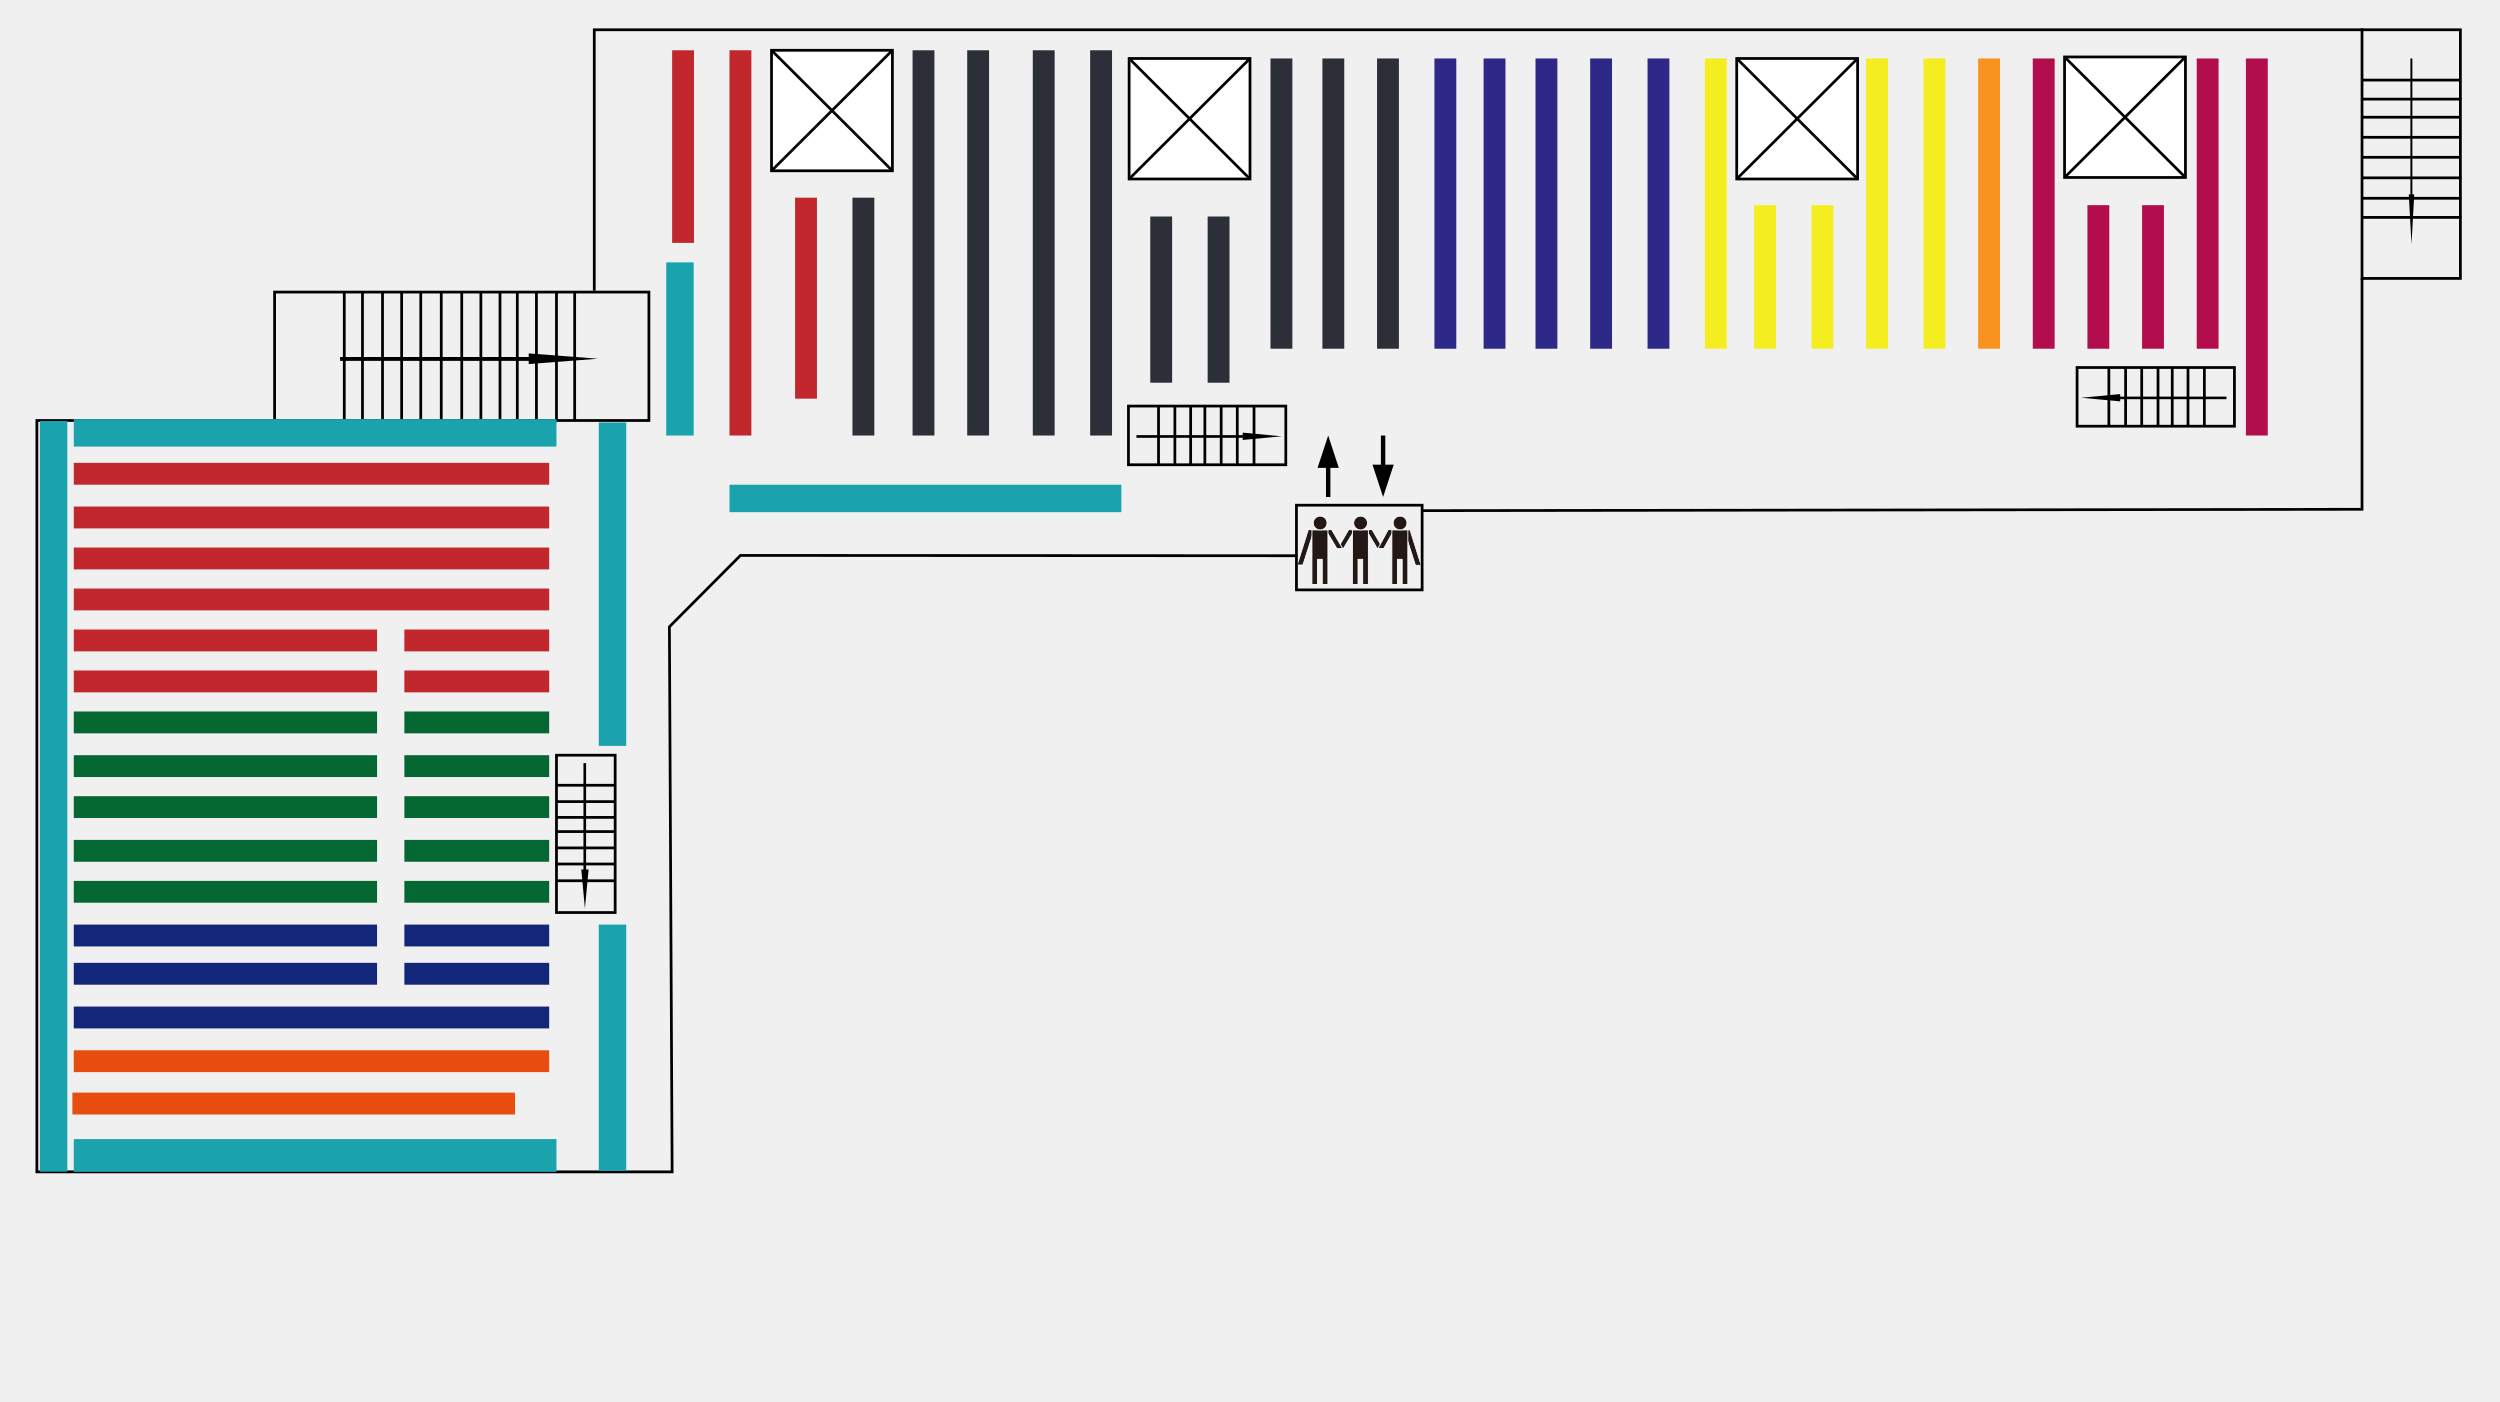
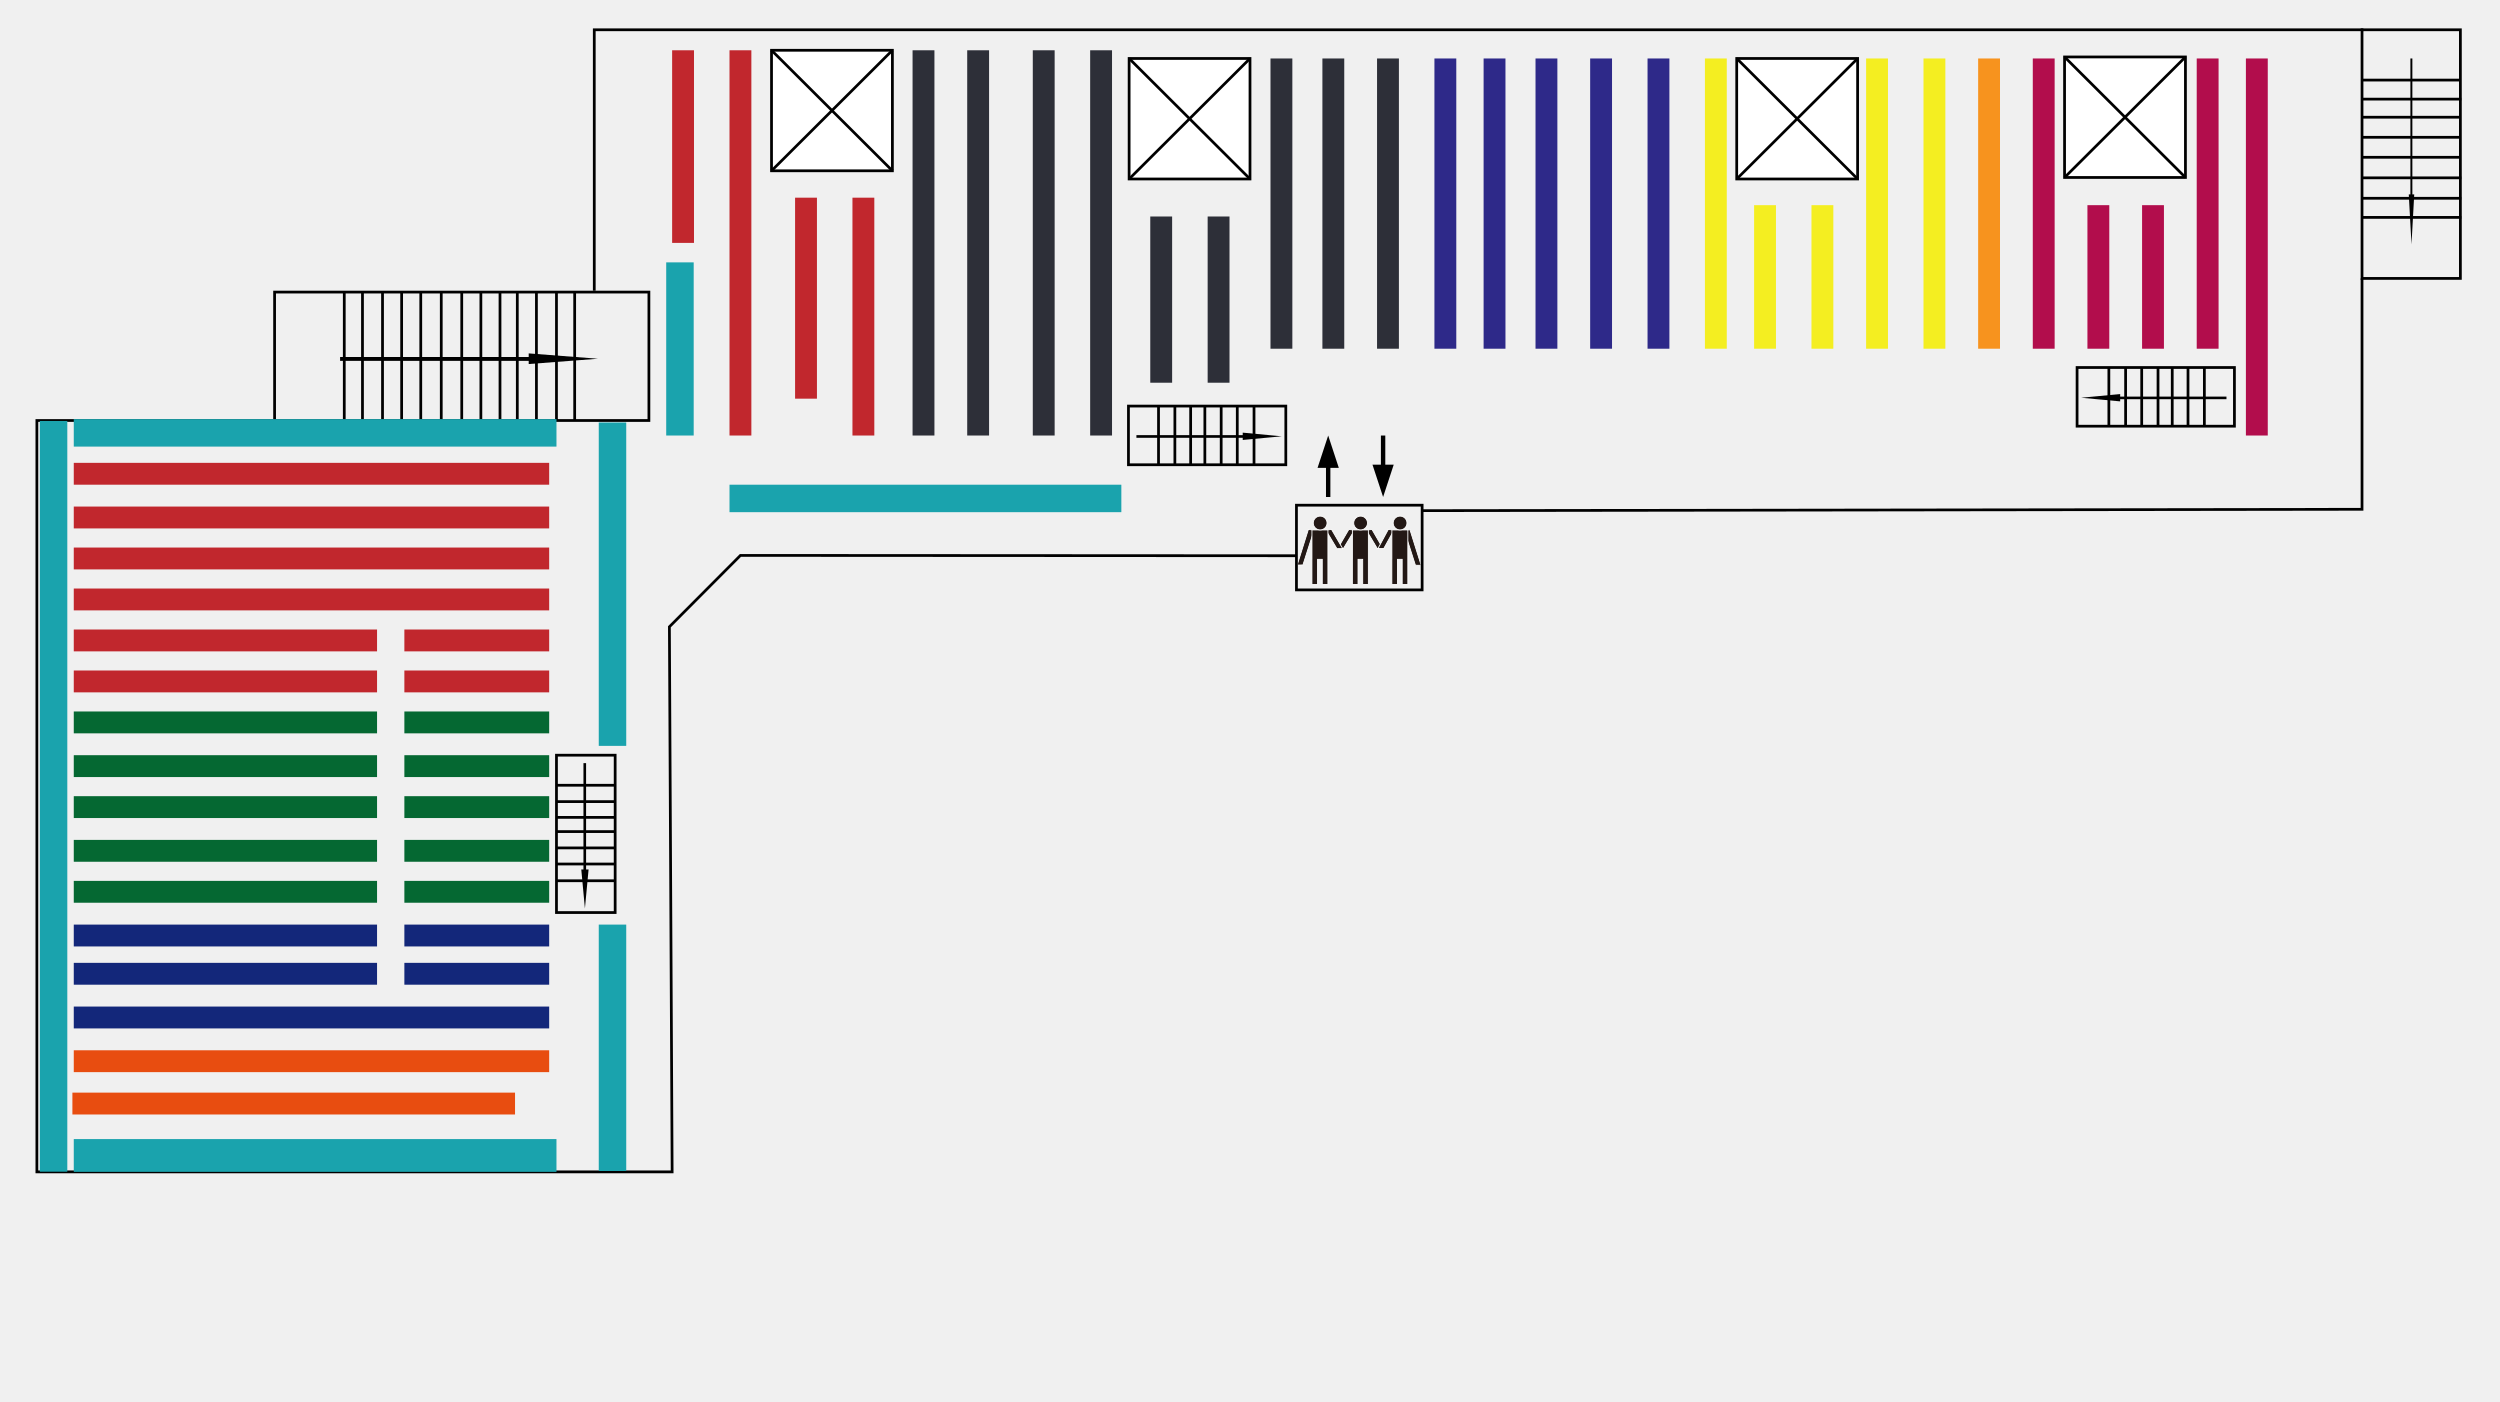
<svg xmlns="http://www.w3.org/2000/svg" version="1.1" id="DrexelFloor2" x="0px" y="0px" width="910px" height="510px" viewBox="0 0 910 510" enable-background="new 0 0 910 510" xml:space="preserve">
  <g id="outline">
    <rect id="stair_3_" x="859.776" y="10.841" fill="none" stroke="#000000" stroke-miterlimit="10" width="35.803" height="90.503" />
    <rect id="stair_4_" x="99.951" y="106.317" fill="none" stroke="#000000" stroke-miterlimit="10" width="136.251" height="46.743" />
    <polyline fill="none" stroke="#000000" stroke-miterlimit="10" points="216.312,105.82 216.312,10.841 860.273,10.841  " />
    <polyline fill="none" stroke="#000000" stroke-miterlimit="10" points="99.454,153.06 13.426,153.06 13.426,426.558    244.656,426.558 243.661,228.147 269.519,202.17 471.907,202.29  " />
    <g>
      <g>
        <g>
          <g>
            <g>
              <polygon fill="#231815" stroke="#FFFFFF" stroke-width="0.314" points="490.961,192.727 486.887,199.712 488.988,199.68         493.051,192.943       " />
              <polygon fill="#231815" stroke="#FFFFFF" stroke-width="0.314" points="499.407,192.727 503.447,199.706 501.35,199.696         497.318,192.943       " />
              <polygon fill="#231815" stroke="#FFFFFF" stroke-width="0.314" points="492.271,203.324 492.271,192.894 498.089,192.894         498.089,203.665 498.086,203.665 498.086,212.732 496.021,212.732 496.021,203.595 494.321,203.595 494.321,212.732         492.26,212.732 492.26,203.324       " />
              <g>
                <circle fill="#231815" stroke="#FFFFFF" stroke-width="0.314" cx="495.258" cy="190.38" r="2.514" />
              </g>
            </g>
          </g>
          <g>
            <g>
              <polygon fill="#231815" stroke="#FFFFFF" stroke-width="0.314" points="476.238,192.727 472.166,205.679 474.266,205.647         478.328,192.943       " />
              <polygon fill="#231815" stroke="#FFFFFF" stroke-width="0.314" points="511.146,193.046 515.209,205.75 517.309,205.782         513.236,192.83       " />
              <polygon fill="#231815" stroke="#FFFFFF" stroke-width="0.314" points="484.684,192.727 488.753,199.692 486.637,199.716         482.596,192.943       " />
              <polygon fill="#231815" stroke="#FFFFFF" stroke-width="0.314" points="477.548,203.324 477.548,192.894 483.365,192.894         483.365,203.665 483.364,203.665 483.364,212.732 481.301,212.732 481.301,203.595 479.6,203.595 479.6,212.732         477.536,212.732 477.536,203.324       " />
              <g>
                <circle fill="#231815" stroke="#FFFFFF" stroke-width="0.314" cx="480.537" cy="190.38" r="2.513" />
              </g>
            </g>
          </g>
          <g>
            <g>
              <polygon fill="#231815" stroke="#FFFFFF" stroke-width="0.314" points="505.328,192.727 501.575,199.677 503.682,199.68         507.418,192.943       " />
              <polygon fill="#231815" stroke="#FFFFFF" stroke-width="0.314" points="506.64,203.324 506.64,192.894 512.455,192.894         512.455,203.665 512.455,203.665 512.455,212.732 510.391,212.732 510.391,203.595 508.689,203.595 508.689,212.732         506.627,212.732 506.627,203.324       " />
              <g>
                <circle fill="#231815" stroke="#FFFFFF" stroke-width="0.314" cx="509.627" cy="190.38" r="2.513" />
              </g>
            </g>
          </g>
        </g>
        <path fill="#231815" stroke="#FFFFFF" stroke-miterlimit="10" d="M113.377-62.257" />
        <rect x="471.907" y="183.891" fill="none" stroke="#000000" width="45.748" height="30.831" />
        <g>
          <g>
            <g>
              <polygon points="484.256,170.295 487.322,170.295 483.461,158.53 479.592,170.295 482.658,170.295 482.658,180.907         484.256,180.907       " />
            </g>
          </g>
        </g>
        <g>
          <g>
            <g>
              <polygon points="504.247,158.53 502.648,158.53 502.648,169.142 499.582,169.142 503.452,180.907 507.312,169.142         504.247,169.142       " />
            </g>
          </g>
        </g>
      </g>
    </g>
    <polyline fill="none" stroke="#000000" stroke-miterlimit="10" points="517.655,185.878 859.776,185.382 859.776,101.344  " />
    <g id="stair">
      <g>
        <line fill="none" stroke="#000000" stroke-miterlimit="10" x1="125.312" y1="106.317" x2="125.312" y2="153.06" />
        <line fill="none" stroke="#000000" stroke-miterlimit="10" x1="131.942" y1="106.317" x2="131.942" y2="153.06" />
        <line fill="none" stroke="#000000" stroke-miterlimit="10" x1="139.235" y1="106.317" x2="139.235" y2="153.06" />
        <line fill="none" stroke="#000000" stroke-miterlimit="10" x1="146.197" y1="106.317" x2="146.197" y2="153.06" />
        <line fill="none" stroke="#000000" stroke-miterlimit="10" x1="153.159" y1="106.317" x2="153.159" y2="153.06" />
        <line fill="none" stroke="#000000" stroke-miterlimit="10" x1="160.618" y1="106.317" x2="160.618" y2="153.06" />
        <line fill="none" stroke="#000000" stroke-miterlimit="10" x1="168.077" y1="106.317" x2="168.077" y2="153.06" />
        <line fill="none" stroke="#000000" stroke-miterlimit="10" x1="175.038" y1="106.317" x2="175.038" y2="153.06" />
        <line fill="none" stroke="#000000" stroke-miterlimit="10" x1="182" y1="106.317" x2="182" y2="153.06" />
        <line fill="none" stroke="#000000" stroke-miterlimit="10" x1="188.298" y1="106.317" x2="188.298" y2="153.06" />
        <line fill="none" stroke="#000000" stroke-miterlimit="10" x1="195.26" y1="106.317" x2="195.26" y2="153.06" />
        <line fill="none" stroke="#000000" stroke-miterlimit="10" x1="202.554" y1="106.317" x2="202.554" y2="153.06" />
        <line fill="none" stroke="#000000" stroke-miterlimit="10" x1="209.184" y1="106.317" x2="209.184" y2="153.06" />
        <polygon points="192.445,128.634 217.667,130.58 192.445,132.51 192.445,131.354 123.791,131.354 123.791,129.959      192.445,129.959    " />
      </g>
      <g>
        <line fill="none" stroke="#000000" stroke-miterlimit="10" x1="859.776" y1="29.149" x2="895.579" y2="29.149" />
        <line fill="none" stroke="#000000" stroke-miterlimit="10" x1="860.107" y1="36.081" x2="895.91" y2="36.081" />
        <line fill="none" stroke="#000000" stroke-miterlimit="10" x1="859.776" y1="57.253" x2="895.579" y2="57.253" />
        <line fill="none" stroke="#000000" stroke-miterlimit="10" x1="859.776" y1="49.974" x2="895.579" y2="49.974" />
        <line fill="none" stroke="#000000" stroke-miterlimit="10" x1="859.776" y1="42.667" x2="895.579" y2="42.667" />
        <line fill="none" stroke="#000000" stroke-miterlimit="10" x1="860.107" y1="64.734" x2="895.91" y2="64.734" />
        <line fill="none" stroke="#000000" stroke-miterlimit="10" x1="860.107" y1="72.171" x2="895.91" y2="72.171" />
        <line fill="none" stroke="#000000" stroke-miterlimit="10" x1="860.107" y1="79.133" x2="895.91" y2="79.133" />
        <polygon points="878.78,70.764 877.784,88.941 876.793,70.764 877.386,70.764 877.386,21.284 878.102,21.284 878.102,70.764         " />
      </g>
    </g>
    <line fill="none" stroke="#000000" stroke-miterlimit="10" x1="280.833" y1="18.301" x2="324.833" y2="62.167" />
    <rect x="280.833" y="18.301" fill="#FFFFFF" stroke="#000000" stroke-miterlimit="10" width="44" height="43.866" />
    <line fill="none" stroke="#000000" stroke-miterlimit="10" x1="324.833" y1="18.301" x2="280.833" y2="62.167" />
    <rect x="411" y="21.284" fill="#FFFFFF" stroke="#000000" stroke-miterlimit="10" width="44" height="43.866" />
    <line fill="none" stroke="#000000" stroke-miterlimit="10" x1="411" y1="21.284" x2="455" y2="65.15" />
    <line fill="none" stroke="#000000" stroke-miterlimit="10" x1="455" y1="21.284" x2="411" y2="65.15" />
    <rect x="632.167" y="21.284" fill="#FFFFFF" stroke="#000000" stroke-miterlimit="10" width="44" height="43.866" />
    <line fill="none" stroke="#000000" stroke-miterlimit="10" x1="632.167" y1="21.284" x2="676.167" y2="65.15" />
    <line fill="none" stroke="#000000" stroke-miterlimit="10" x1="676.167" y1="21.284" x2="632.167" y2="65.15" />
    <rect x="751.5" y="20.733" fill="#FFFFFF" stroke="#000000" stroke-miterlimit="10" width="44" height="43.866" />
    <line fill="none" stroke="#000000" stroke-miterlimit="10" x1="751.5" y1="20.733" x2="795.5" y2="64.6" />
    <line fill="none" stroke="#000000" stroke-miterlimit="10" x1="795.5" y1="20.733" x2="751.5" y2="64.6" />
    <g id="lstair">
      <line fill="none" stroke="#000000" stroke-miterlimit="10" x1="202.631" y1="320.596" x2="223.992" y2="320.596" />
      <line fill="none" stroke="#000000" stroke-miterlimit="10" x1="202.631" y1="314.5" x2="223.992" y2="314.5" />
      <line fill="none" stroke="#000000" stroke-miterlimit="10" x1="202.631" y1="308.64" x2="223.992" y2="308.64" />
      <line fill="none" stroke="#000000" stroke-miterlimit="10" x1="202.631" y1="302.699" x2="223.992" y2="302.699" />
      <line fill="none" stroke="#000000" stroke-miterlimit="10" x1="202.554" y1="297.527" x2="223.916" y2="297.527" />
      <line fill="none" stroke="#000000" stroke-miterlimit="10" x1="202.631" y1="291.787" x2="223.992" y2="291.787" />
      <line fill="none" stroke="#000000" stroke-miterlimit="10" x1="202.554" y1="285.833" x2="223.916" y2="285.833" />
      <rect x="202.554" y="274.891" fill="none" stroke="#000000" stroke-miterlimit="10" width="21.361" height="57.275" />
      <line fill="none" stroke="#000000" stroke-miterlimit="10" x1="456.464" y1="169.096" x2="456.464" y2="147.734" />
      <line fill="none" stroke="#000000" stroke-miterlimit="10" x1="450.368" y1="169.096" x2="450.368" y2="147.734" />
      <line fill="none" stroke="#000000" stroke-miterlimit="10" x1="444.508" y1="169.096" x2="444.508" y2="147.734" />
      <line fill="none" stroke="#000000" stroke-miterlimit="10" x1="438.567" y1="169.096" x2="438.567" y2="147.734" />
      <line fill="none" stroke="#000000" stroke-miterlimit="10" x1="433.396" y1="169.172" x2="433.396" y2="147.811" />
      <line fill="none" stroke="#000000" stroke-miterlimit="10" x1="427.655" y1="169.096" x2="427.655" y2="147.734" />
      <line fill="none" stroke="#000000" stroke-miterlimit="10" x1="421.701" y1="169.172" x2="421.701" y2="147.811" />
      <rect x="410.759" y="147.811" fill="none" stroke="#000000" stroke-miterlimit="10" width="57.275" height="21.361" />
      <line fill="none" stroke="#000000" stroke-miterlimit="10" x1="767.626" y1="155.058" x2="767.626" y2="133.696" />
      <line fill="none" stroke="#000000" stroke-miterlimit="10" x1="773.722" y1="155.058" x2="773.722" y2="133.696" />
      <line fill="none" stroke="#000000" stroke-miterlimit="10" x1="779.582" y1="155.058" x2="779.582" y2="133.696" />
      <line fill="none" stroke="#000000" stroke-miterlimit="10" x1="785.521" y1="155.058" x2="785.521" y2="133.696" />
      <line fill="none" stroke="#000000" stroke-miterlimit="10" x1="790.693" y1="155.134" x2="790.693" y2="133.773" />
      <line fill="none" stroke="#000000" stroke-miterlimit="10" x1="796.435" y1="155.058" x2="796.435" y2="133.696" />
      <line fill="none" stroke="#000000" stroke-miterlimit="10" x1="802.389" y1="155.134" x2="802.389" y2="133.773" />
      <rect x="756.056" y="133.773" fill="none" stroke="#000000" stroke-miterlimit="10" width="57.275" height="21.361" />
      <g>
        <polygon points="214.244,316.48 212.909,330.695 211.585,316.48 212.378,316.48 212.378,277.787 213.335,277.787 213.335,316.48         " />
        <polygon points="452.349,157.483 466.562,158.817 452.349,160.142 452.349,159.349 413.655,159.349 413.655,158.392      452.349,158.392    " />
        <polygon points="771.741,143.445 757.526,144.779 771.741,146.104 771.741,145.311 810.435,145.311 810.435,144.354      771.741,144.354    " />
      </g>
    </g>
    <line fill="none" stroke="#000000" stroke-miterlimit="10" x1="280.833" y1="18.301" x2="324.833" y2="62.167" />
  </g>
  <g id="active">
    <g id="studyStation">
      <rect x="14.5" y="153.231" fill="#1AA3AD" width="10" height="273.269" />
      <rect x="217.948" y="153.787" fill="#1AA3AD" width="10" height="117.712" />
      <rect x="217.948" y="336.552" fill="#1AA3AD" width="10" height="89.692" />
      <rect x="26.853" y="152.563" fill="#1AA3AD" width="175.702" height="10" />
      <rect x="26.853" y="414.623" fill="#1AA3AD" width="175.702" height="11.935" />
      <rect x="265.541" y="176.432" fill="#1AA3AD" width="142.628" height="10" />
      <rect x="242.502" y="95.5" fill="#1AA3AD" width="10" height="63.031" />
    </g>
    <rect id="s45" x="817.508" y="21.284" fill="#B20D4C" width="7.957" height="137.246" />
    <rect id="s44" x="799.606" y="21.284" fill="#B20D4C" width="7.956" height="105.649" />
    <rect id="s41" x="739.935" y="21.284" fill="#B20D4C" width="7.956" height="105.649" />
    <rect id="s40" x="720.044" y="21.284" fill="#F7931E" width="7.956" height="105.649" />
    <rect id="s39" x="700.153" y="21.284" fill="#F4EE21" width="7.956" height="105.649" />
    <rect id="s35" x="620.59" y="21.284" fill="#F4EE21" width="7.957" height="105.649" />
    <rect id="s34" x="599.705" y="21.284" fill="#2E2989" width="7.956" height="105.649" />
    <rect id="s33" x="578.819" y="21.284" fill="#2E2989" width="7.957" height="105.649" />
    <rect id="s32" x="558.929" y="21.284" fill="#2E2989" width="7.956" height="105.649" />
    <rect id="s31" x="540.033" y="21.284" fill="#2E2989" width="7.956" height="105.649" />
    <rect id="s30" x="522.131" y="21.284" fill="#2E2989" width="7.957" height="105.649" />
    <rect id="s29" x="501.246" y="21.284" fill="#2D2F38" width="7.956" height="105.649" />
-     <rect id="s28" x="481.355" y="21.284" fill="#2D2F38" width="7.955" height="105.649" />
+     <rect id="s28" x="481.355" y="21.284" fill="#2D2F38" width="7.954" height="105.649" />
    <rect id="s27" x="462.459" y="21.284" fill="#2D2F38" width="7.956" height="105.649" />
    <rect id="s26" x="439.585" y="78.805" fill="#2D2F38" width="7.956" height="60.505" />
    <rect id="s25" x="418.699" y="78.805" fill="#2D2F38" width="7.956" height="60.505" />
    <rect id="s24" x="396.819" y="18.301" fill="#2D2F38" width="7.957" height="140.229" />
    <rect id="s23" x="375.935" y="18.301" fill="#2D2F38" width="7.956" height="140.229" />
    <rect id="s22" x="352.065" y="18.301" fill="#2D2F38" width="7.957" height="140.229" />
    <rect id="s21" x="332.175" y="18.301" fill="#2D2F38" width="7.957" height="140.229" />
-     <rect id="s20" x="310.295" y="71.954" fill="#2D2F38" width="7.957" height="86.577" />
+     <rect id="s20" x="310.295" y="71.954" fill="#C1272D" width="7.957" height="86.577" />
    <rect id="s19" x="289.41" y="71.954" fill="#C1272D" width="7.957" height="73.163" />
    <rect id="s18" x="265.541" y="18.301" fill="#C1272D" width="7.956" height="140.229" />
    <rect id="s17" x="244.656" y="18.301" fill="#C1272D" width="7.956" height="70.114" />
    <rect id="s38" x="679.268" y="21.284" fill="#F4EE21" width="7.956" height="105.649" />
    <rect id="s37" x="659.377" y="74.68" fill="#F4EE21" width="7.956" height="52.254" />
    <rect id="s42" x="759.825" y="74.68" fill="#B20D4C" width="7.956" height="52.254" />
    <rect id="s43" x="779.716" y="74.68" fill="#B20D4C" width="7.956" height="52.254" />
    <rect id="s36" x="638.492" y="74.68" fill="#F4EE21" width="7.956" height="52.254" />
    <rect id="s16" x="26.853" y="168.476" fill="#C1272D" width="173.049" height="7.956" />
    <rect id="s15" x="26.853" y="184.388" fill="#C1272D" width="173.049" height="7.956" />
    <rect id="s14" x="26.853" y="199.306" fill="#C1272D" width="173.049" height="7.956" />
    <rect id="s13" x="26.853" y="214.224" fill="#C1272D" width="173.049" height="7.956" />
    <rect id="s3" x="26.853" y="366.388" fill="#13277A" width="173.049" height="7.956" />
    <rect id="s2" x="26.853" y="382.301" fill="#E84D10" width="173.049" height="7.956" />
    <rect id="s1" x="26.355" y="397.716" fill="#E84D10" width="161.115" height="7.956" />
    <g id="s12">
      <rect x="26.853" y="229.142" fill="#C1272D" width="110.394" height="7.956" />
      <rect x="147.191" y="229.142" fill="#C1272D" width="52.71" height="7.956" />
    </g>
    <g id="s11">
      <rect x="26.853" y="244.06" fill="#C1272D" width="110.394" height="7.957" />
      <rect x="147.191" y="244.06" fill="#C1272D" width="52.71" height="7.957" />
    </g>
    <g id="s10">
      <rect x="26.853" y="258.979" fill="#056832" width="110.394" height="7.957" />
      <rect x="147.191" y="258.979" fill="#056832" width="52.71" height="7.957" />
    </g>
    <g id="s9">
      <rect x="26.853" y="274.891" fill="#056832" width="110.394" height="7.957" />
      <rect x="147.191" y="274.891" fill="#056832" width="52.71" height="7.957" />
    </g>
    <g id="s8">
      <rect x="26.853" y="289.809" fill="#056832" width="110.394" height="7.957" />
      <rect x="147.191" y="289.809" fill="#056832" width="52.71" height="7.957" />
    </g>
    <g id="s7">
      <rect x="26.853" y="305.721" fill="#056832" width="110.394" height="7.957" />
      <rect x="147.191" y="305.721" fill="#056832" width="52.71" height="7.957" />
    </g>
    <g id="s6">
      <rect x="26.853" y="320.64" fill="#056832" width="110.394" height="7.956" />
      <rect x="147.191" y="320.64" fill="#056832" width="52.71" height="7.956" />
    </g>
    <g id="s5">
      <rect x="26.853" y="336.552" fill="#13277A" width="110.394" height="7.956" />
      <rect x="147.191" y="336.552" fill="#13277A" width="52.71" height="7.956" />
    </g>
    <g id="s4">
      <rect x="26.853" y="350.476" fill="#13277A" width="110.394" height="7.956" />
      <rect x="147.191" y="350.476" fill="#13277A" width="52.71" height="7.956" />
    </g>
  </g>
</svg>
